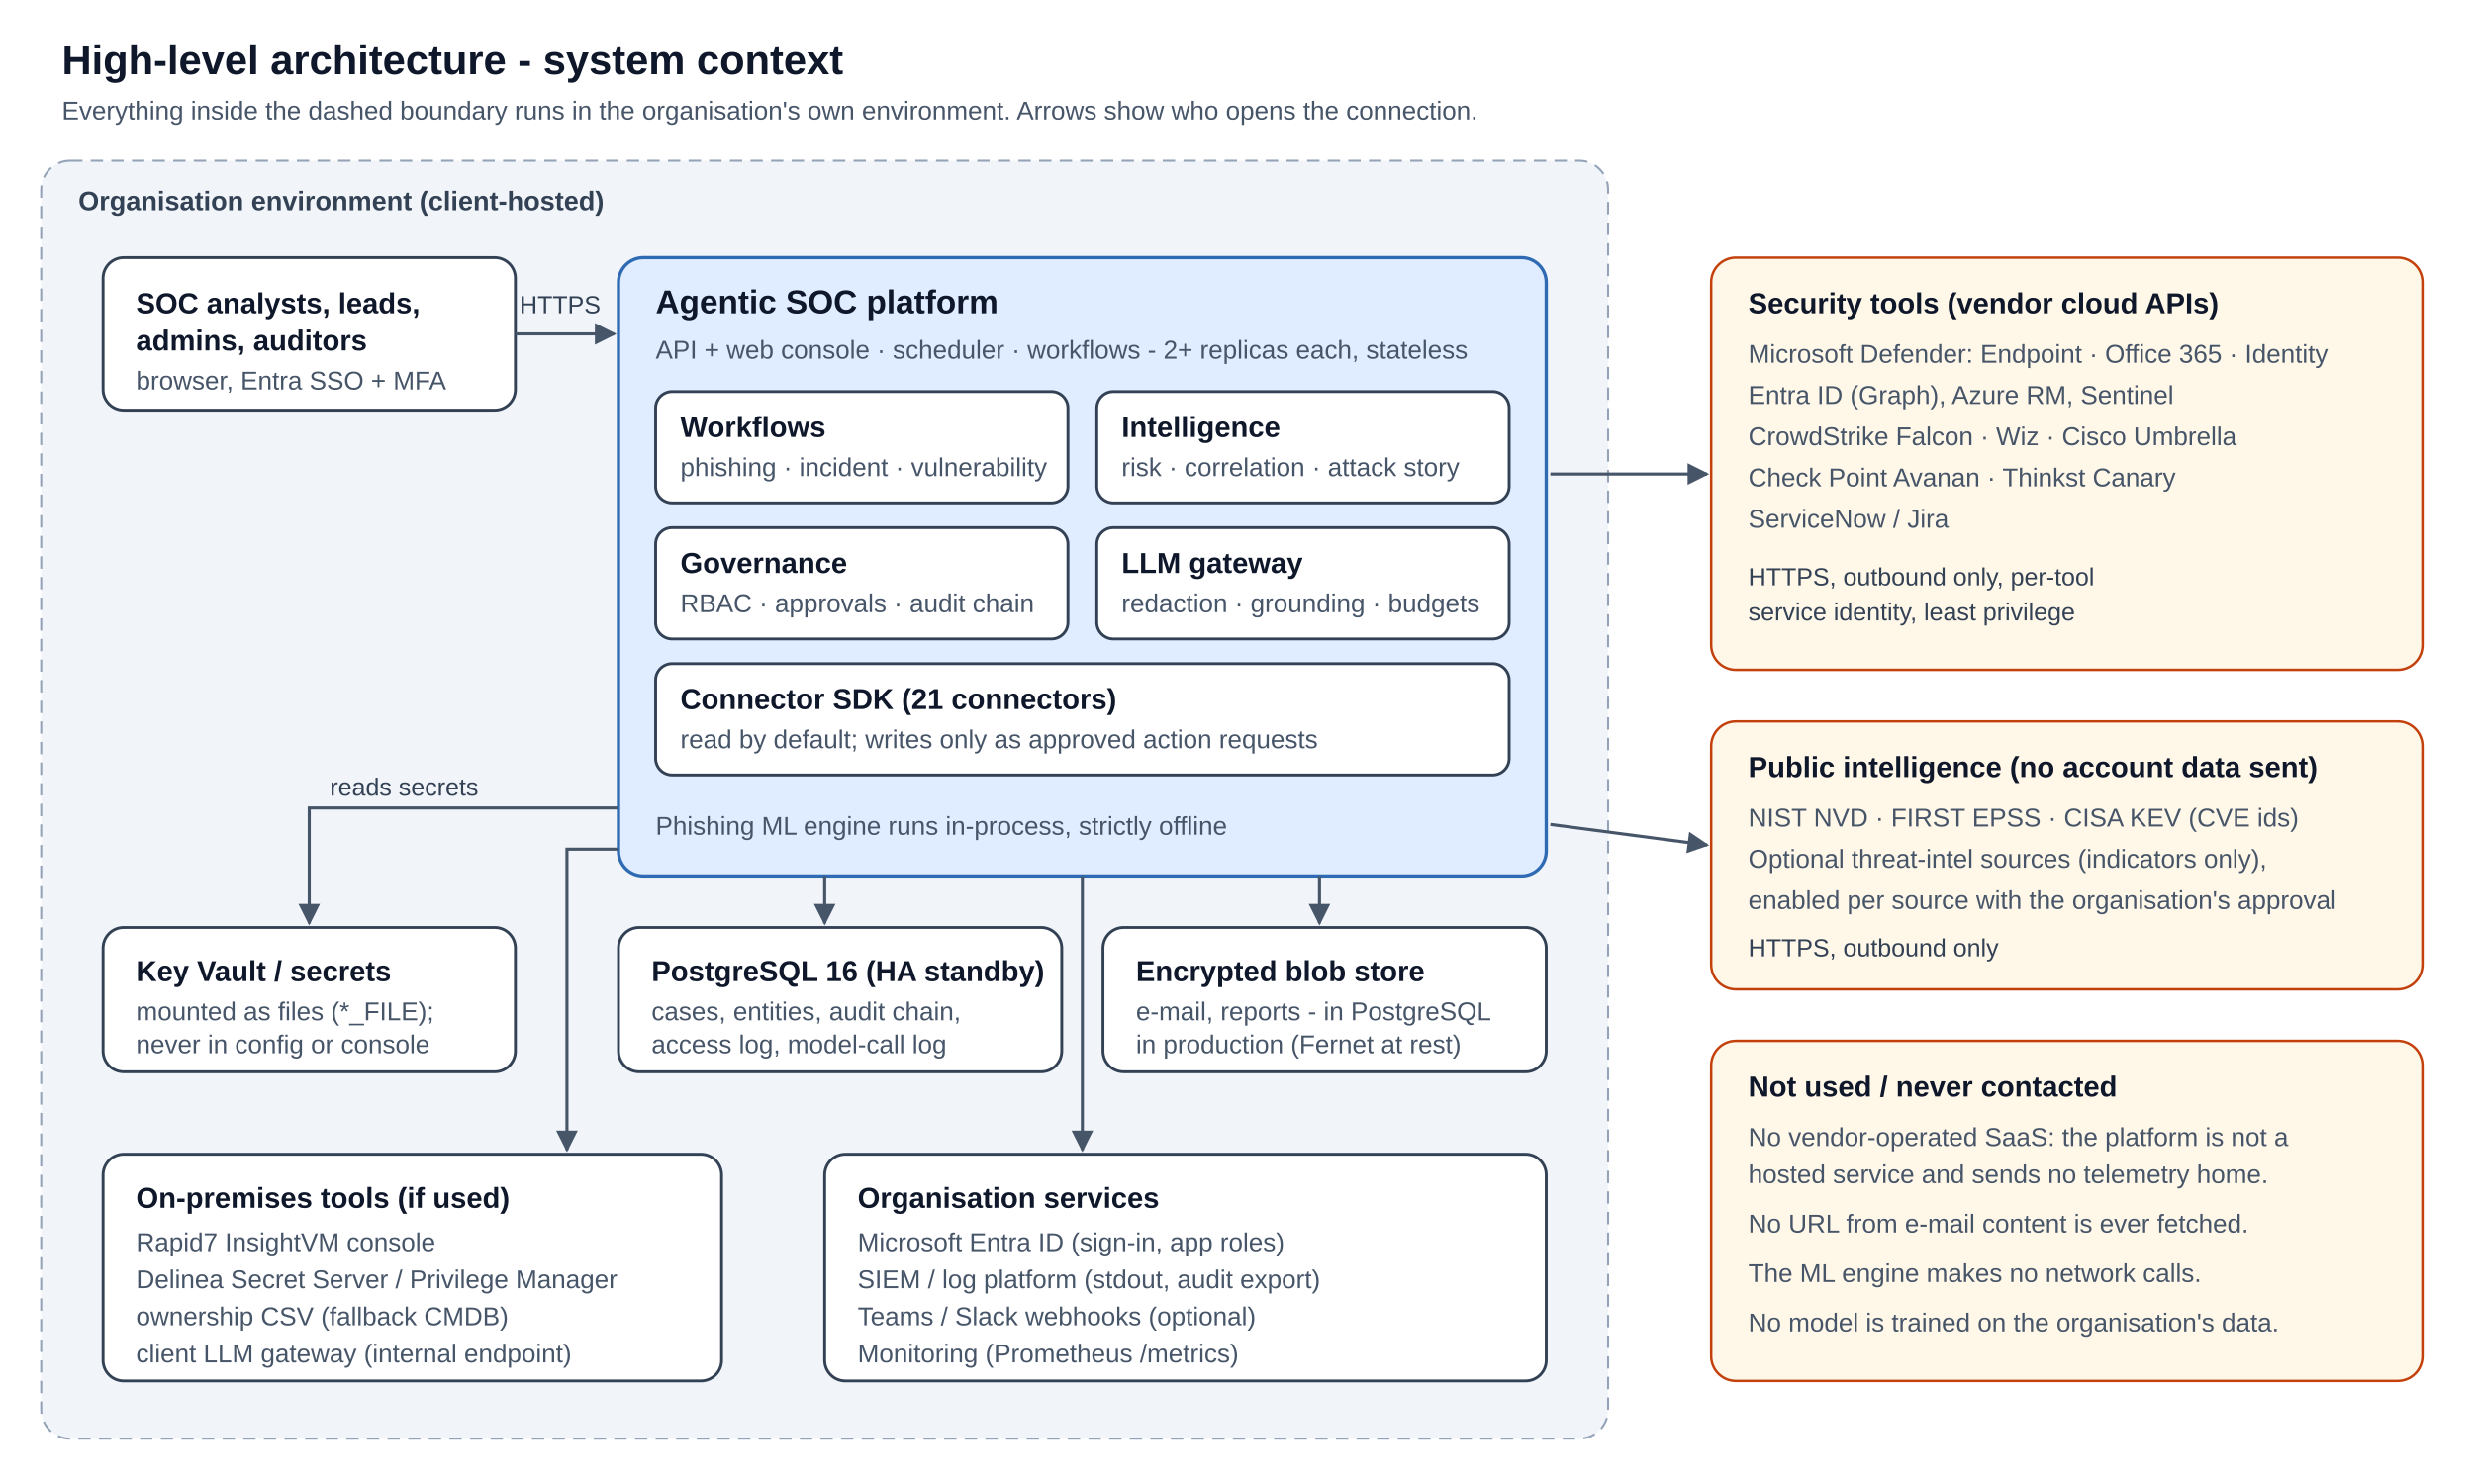
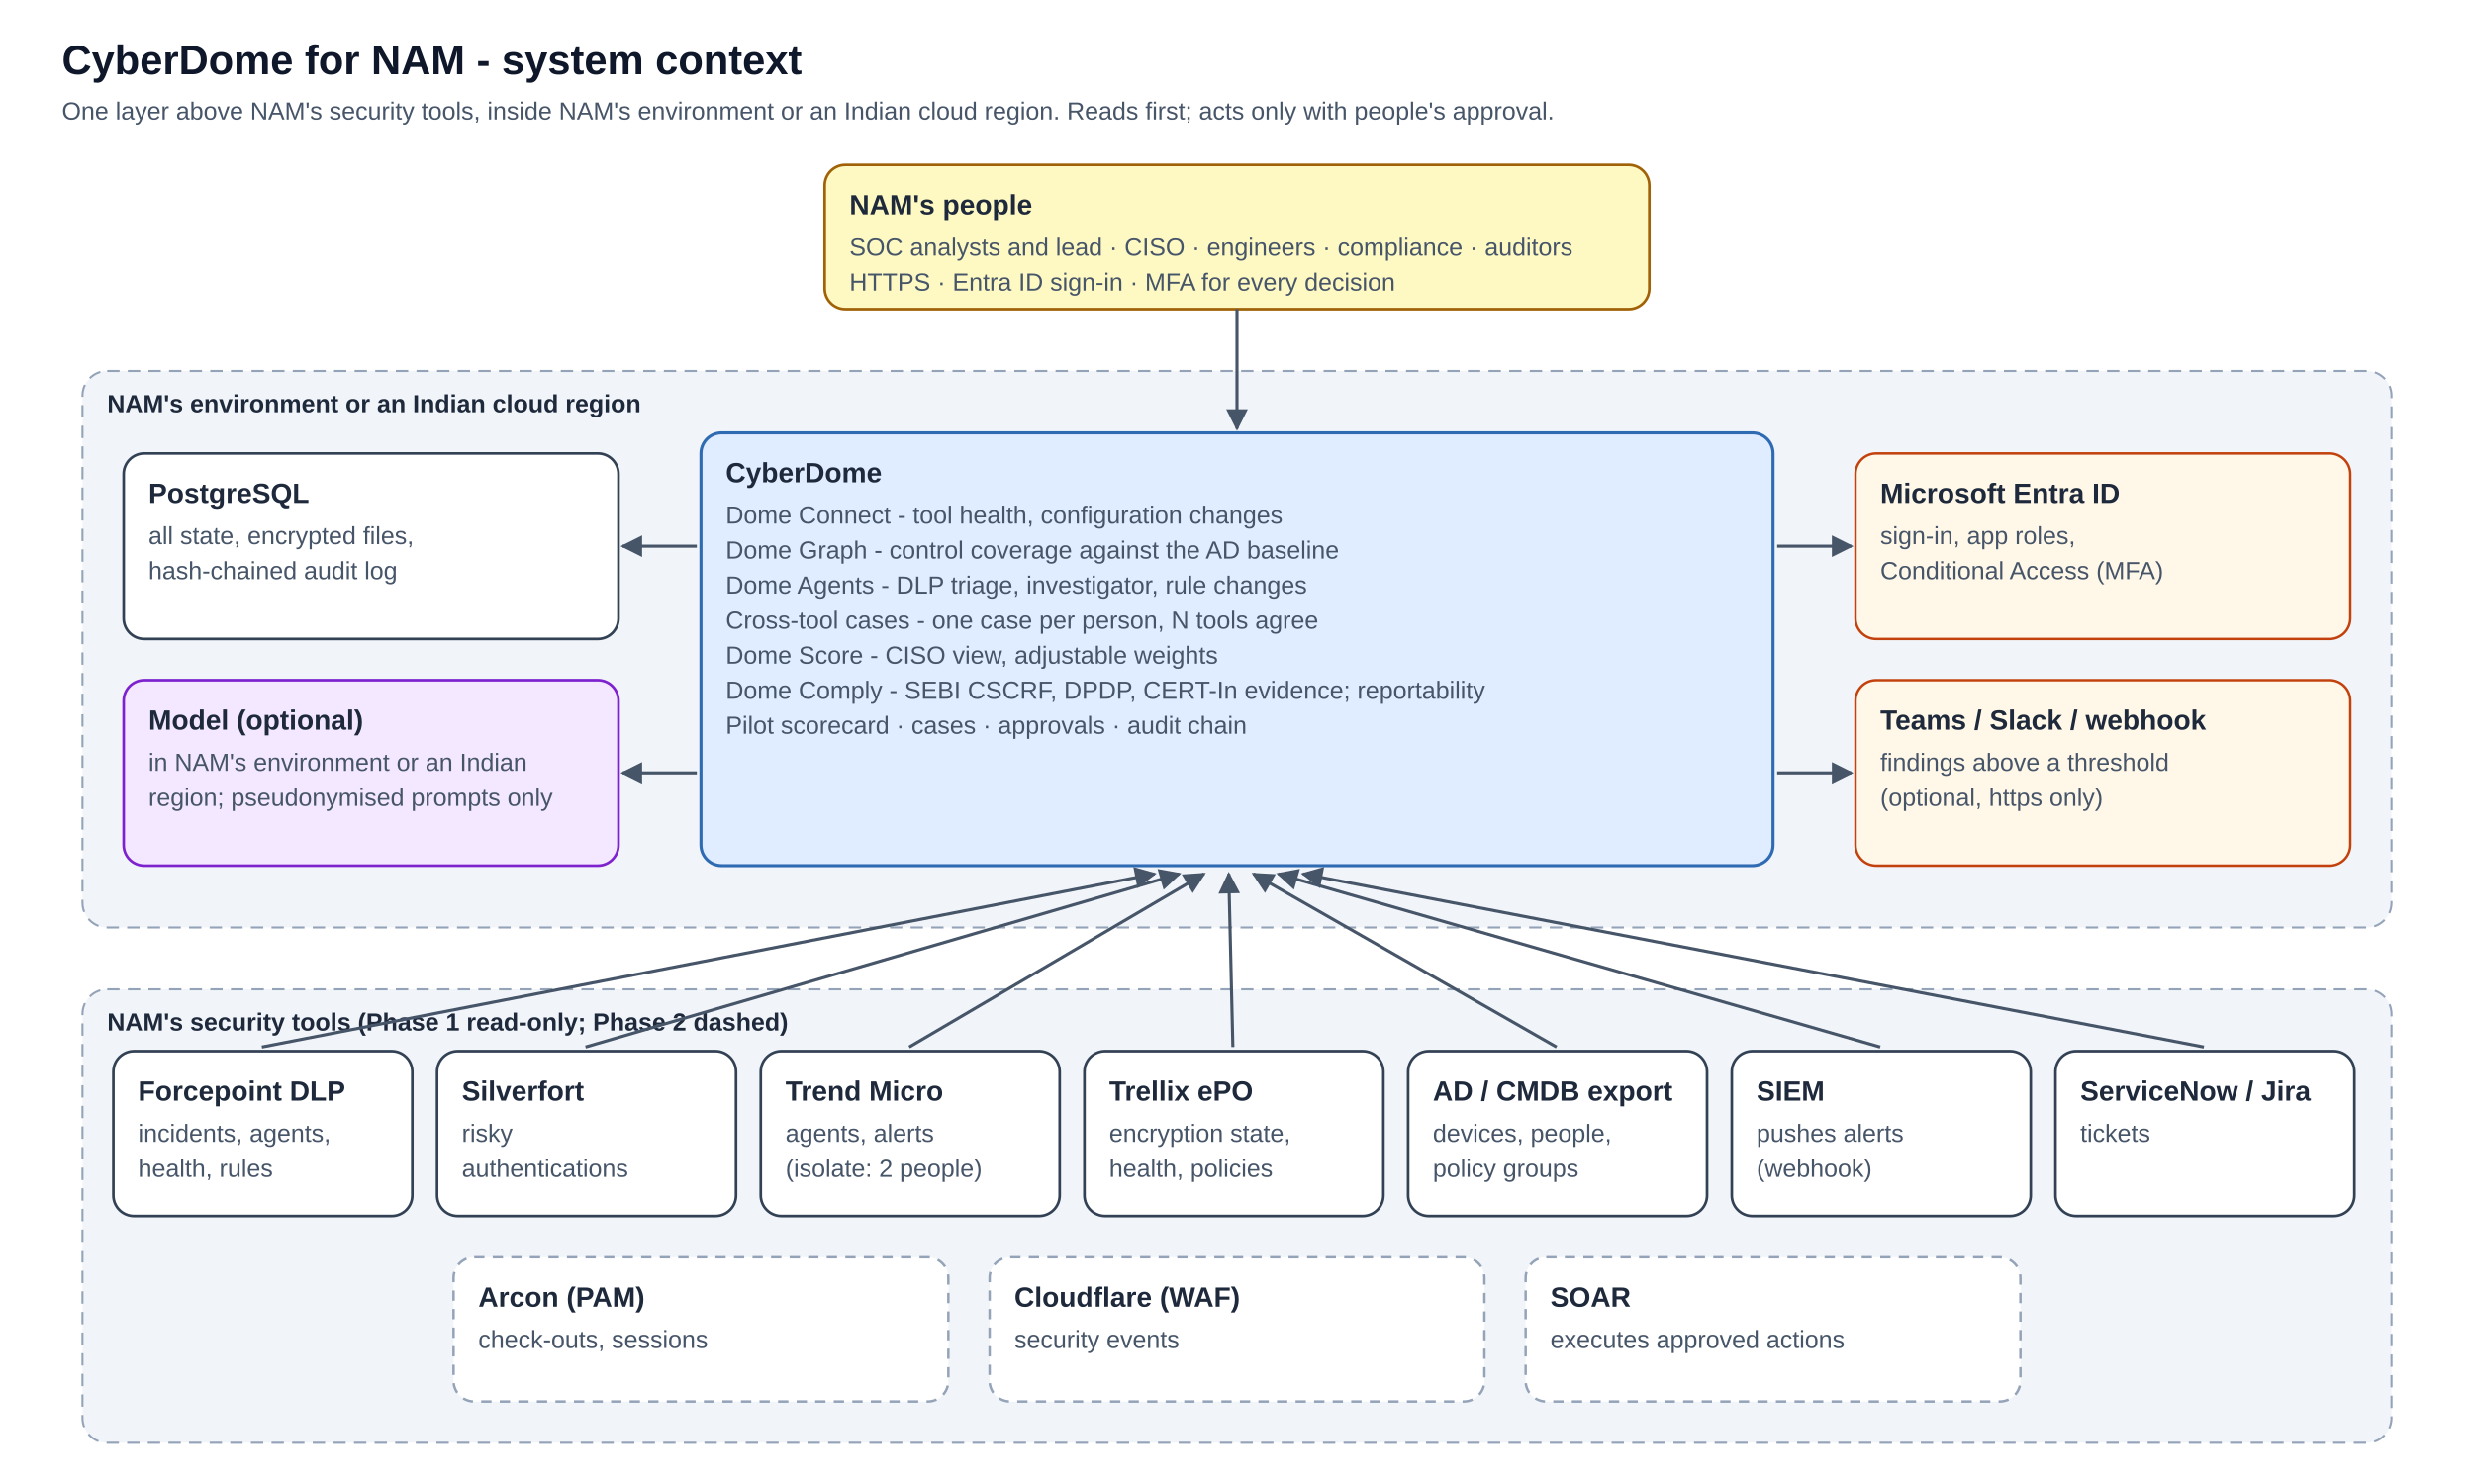
<svg xmlns="http://www.w3.org/2000/svg" viewBox="0 0 1200 720" font-family="Segoe UI, Arial, sans-serif" font-size="14">
  <defs>
    <marker id="a" viewBox="0 0 10 10" refX="9" refY="5" markerWidth="7" markerHeight="7" orient="auto-start-reverse">
      <path d="M0,0 L10,5 L0,10 z" fill="#475569" />
    </marker>
    <style>
      .zone{fill:#f1f5f9;stroke:#94a3b8;stroke-dasharray:6 4}
-       .box{fill:#ffffff;stroke:#334155;stroke-width:1.4}
-       .core{fill:#e0ecff;stroke:#2f6bb3;stroke-width:1.6}
+       .box{fill:#ffffff;stroke:#334155;stroke-width:1.3}
+       .core{fill:#e0ecff;stroke:#2f6bb3;stroke-width:1.5}
      .ext{fill:#fff7e8;stroke:#c2410c;stroke-width:1.2}
+       .later{fill:#ffffff;stroke:#94a3b8;stroke-width:1.2;stroke-dasharray:5 4}
+       .hum{fill:#fef9c3;stroke:#a16207;stroke-width:1.3}
+       .stop{fill:#fef2f2;stroke:#b91c1c;stroke-width:1.2}
+       .ok{fill:#ecfdf3;stroke:#15803d;stroke-width:1.3}
+       .ai{fill:#f3e8ff;stroke:#7e22ce;stroke-width:1.3}
      .h{font-weight:600;fill:#0f172a}
-       .s{fill:#475569;font-size:12.5px}
-       .z{fill:#334155;font-weight:600;font-size:13px}
+       .t{font-weight:600;fill:#1e293b;font-size:13.5px}
+       .s{fill:#475569;font-size:12px}
      .line{stroke:#475569;stroke-width:1.5;fill:none;marker-end:url(#a)}
-       .lbl{fill:#334155;font-size:12px}
+       .dash{stroke:#475569;stroke-width:1.3;fill:none;stroke-dasharray:5 4;marker-end:url(#a)}
+       .lbl{fill:#1e293b;font-size:12px;font-weight:600}
    </style>
  </defs>
  <rect width="1200" height="720" fill="#ffffff" />
-   <text x="30" y="36" class="h" font-size="20">High-level architecture - system context</text>
-   <text x="30" y="58" class="s">Everything inside the dashed boundary runs in the organisation's own environment. Arrows show who opens the connection.</text>
-   <rect x="20" y="78" width="760" height="620" rx="14" class="zone" />
-   <text x="38" y="102" class="z">Organisation environment (client-hosted)</text>
-   <rect x="50" y="125" width="200" height="74" rx="10" class="box" />
-   <text x="66" y="152" class="h">SOC analysts, leads,</text>
-   <text x="66" y="170" class="h">admins, auditors</text>
-   <text x="66" y="189" class="s">browser, Entra SSO + MFA</text>
-   <rect x="300" y="125" width="450" height="300" rx="12" class="core" />
-   <text x="318" y="152" class="h" font-size="16">Agentic SOC platform</text>
-   <text x="318" y="174" class="s">API + web console · scheduler · workflows - 2+ replicas each, stateless</text>
-   <rect x="318" y="190" width="200" height="54" rx="8" class="box" />
-   <text x="330" y="212" class="h">Workflows</text>
-   <text x="330" y="231" class="s">phishing · incident · vulnerability</text>
-   <rect x="532" y="190" width="200" height="54" rx="8" class="box" />
-   <text x="544" y="212" class="h">Intelligence</text>
-   <text x="544" y="231" class="s">risk · correlation · attack story</text>
-   <rect x="318" y="256" width="200" height="54" rx="8" class="box" />
-   <text x="330" y="278" class="h">Governance</text>
-   <text x="330" y="297" class="s">RBAC · approvals · audit chain</text>
-   <rect x="532" y="256" width="200" height="54" rx="8" class="box" />
-   <text x="544" y="278" class="h">LLM gateway</text>
-   <text x="544" y="297" class="s">redaction · grounding · budgets</text>
-   <rect x="318" y="322" width="414" height="54" rx="8" class="box" />
-   <text x="330" y="344" class="h">Connector SDK (21 connectors)</text>
-   <text x="330" y="363" class="s">read by default; writes only as approved action requests</text>
-   <text x="318" y="405" class="s">Phishing ML engine runs in-process, strictly offline</text>
-   <rect x="300" y="450" width="215" height="70" rx="10" class="box" />
-   <text x="316" y="476" class="h">PostgreSQL 16 (HA standby)</text>
-   <text x="316" y="495" class="s">cases, entities, audit chain,</text>
-   <text x="316" y="511" class="s">access log, model-call log</text>
-   <rect x="535" y="450" width="215" height="70" rx="10" class="box" />
-   <text x="551" y="476" class="h">Encrypted blob store</text>
-   <text x="551" y="495" class="s">e-mail, reports - in PostgreSQL</text>
-   <text x="551" y="511" class="s">in production (Fernet at rest)</text>
-   <rect x="50" y="450" width="200" height="70" rx="10" class="box" />
-   <text x="66" y="476" class="h">Key Vault / secrets</text>
-   <text x="66" y="495" class="s">mounted as files (*_FILE);</text>
-   <text x="66" y="511" class="s">never in config or console</text>
-   <rect x="50" y="560" width="300" height="110" rx="10" class="box" />
-   <text x="66" y="586" class="h">On-premises tools (if used)</text>
-   <text x="66" y="607" class="s">Rapid7 InsightVM console</text>
-   <text x="66" y="625" class="s">Delinea Secret Server / Privilege Manager</text>
-   <text x="66" y="643" class="s">ownership CSV (fallback CMDB)</text>
-   <text x="66" y="661" class="s">client LLM gateway (internal endpoint)</text>
-   <rect x="400" y="560" width="350" height="110" rx="10" class="box" />
-   <text x="416" y="586" class="h">Organisation services</text>
-   <text x="416" y="607" class="s">Microsoft Entra ID (sign-in, app roles)</text>
-   <text x="416" y="625" class="s">SIEM / log platform (stdout, audit export)</text>
-   <text x="416" y="643" class="s">Teams / Slack webhooks (optional)</text>
-   <text x="416" y="661" class="s">Monitoring (Prometheus /metrics)</text>
-   <rect x="830" y="125" width="345" height="200" rx="12" class="ext" />
-   <text x="848" y="152" class="h">Security tools (vendor cloud APIs)</text>
-   <text x="848" y="176" class="s">Microsoft Defender: Endpoint · Office 365 · Identity</text>
-   <text x="848" y="196" class="s">Entra ID (Graph), Azure RM, Sentinel</text>
-   <text x="848" y="216" class="s">CrowdStrike Falcon · Wiz · Cisco Umbrella</text>
-   <text x="848" y="236" class="s">Check Point Avanan · Thinkst Canary</text>
-   <text x="848" y="256" class="s">ServiceNow / Jira</text>
-   <text x="848" y="284" class="lbl">HTTPS, outbound only, per-tool</text>
-   <text x="848" y="301" class="lbl">service identity, least privilege</text>
-   <rect x="830" y="350" width="345" height="130" rx="12" class="ext" />
-   <text x="848" y="377" class="h">Public intelligence (no account data sent)</text>
-   <text x="848" y="401" class="s">NIST NVD · FIRST EPSS · CISA KEV (CVE ids)</text>
-   <text x="848" y="421" class="s">Optional threat-intel sources (indicators only),</text>
-   <text x="848" y="441" class="s">enabled per source with the organisation's approval</text>
-   <text x="848" y="464" class="lbl">HTTPS, outbound only</text>
-   <rect x="830" y="505" width="345" height="165" rx="12" class="ext" />
-   <text x="848" y="532" class="h">Not used / never contacted</text>
-   <text x="848" y="556" class="s">No vendor-operated SaaS: the platform is not a</text>
-   <text x="848" y="574" class="s">hosted service and sends no telemetry home.</text>
-   <text x="848" y="598" class="s">No URL from e-mail content is ever fetched.</text>
-   <text x="848" y="622" class="s">The ML engine makes no network calls.</text>
-   <text x="848" y="646" class="s">No model is trained on the organisation's data.</text>
-   <path d="M250,162 L298,162" class="line" />
-   <text x="252" y="152" class="lbl">HTTPS</text>
-   <path d="M752,230 L828,230" class="line" />
-   <path d="M752,400 L828,410" class="line" />
-   <path d="M400,425 L400,448" class="line" />
-   <path d="M640,425 L640,448" class="line" />
-   <path d="M300,392 L150,392 L150,448" class="line" />
-   <text x="160" y="386" class="lbl">reads secrets</text>
-   <path d="M300,412 L275,412 L275,558" class="line" />
-   <path d="M525,425 L525,558" class="line" />
+   <text x="30" y="36" class="h" font-size="20">CyberDome for NAM - system context</text>
+   <text x="30" y="58" class="s">One layer above NAM's security tools, inside NAM's environment or an Indian cloud region. Reads first; acts only with people's approval.</text>
+   <rect x="400" y="80" width="400" height="70" rx="10" class="hum" />
+   <text x="412" y="104" class="t">NAM's people</text>
+   <text x="412" y="124" class="s">SOC analysts and lead · CISO · engineers · compliance · auditors</text>
+   <text x="412" y="141" class="s">HTTPS · Entra ID sign-in · MFA for every decision</text>
+   <rect x="40" y="180" width="1120" height="270" rx="12" class="zone" />
+   <text x="52" y="200" class="lbl">NAM's environment or an Indian cloud region</text>
+   <rect x="340" y="210" width="520" height="210" rx="10" class="core" />
+   <text x="352" y="234" class="t">CyberDome</text>
+   <text x="352" y="254" class="s">Dome Connect - tool health, configuration changes</text>
+   <text x="352" y="271" class="s">Dome Graph - control coverage against the AD baseline</text>
+   <text x="352" y="288" class="s">Dome Agents - DLP triage, investigator, rule changes</text>
+   <text x="352" y="305" class="s">Cross-tool cases - one case per person, N tools agree</text>
+   <text x="352" y="322" class="s">Dome Score - CISO view, adjustable weights</text>
+   <text x="352" y="339" class="s">Dome Comply - SEBI CSCRF, DPDP, CERT-In evidence; reportability</text>
+   <text x="352" y="356" class="s">Pilot scorecard · cases · approvals · audit chain</text>
+   <rect x="60" y="220" width="240" height="90" rx="10" class="box" />
+   <text x="72" y="244" class="t">PostgreSQL</text>
+   <text x="72" y="264" class="s">all state, encrypted files,</text>
+   <text x="72" y="281" class="s">hash-chained audit log</text>
+   <rect x="60" y="330" width="240" height="90" rx="10" class="ai" />
+   <text x="72" y="354" class="t">Model (optional)</text>
+   <text x="72" y="374" class="s">in NAM's environment or an Indian</text>
+   <text x="72" y="391" class="s">region; pseudonymised prompts only</text>
+   <rect x="900" y="220" width="240" height="90" rx="10" class="ext" />
+   <text x="912" y="244" class="t">Microsoft Entra ID</text>
+   <text x="912" y="264" class="s">sign-in, app roles,</text>
+   <text x="912" y="281" class="s">Conditional Access (MFA)</text>
+   <rect x="900" y="330" width="240" height="90" rx="10" class="ext" />
+   <text x="912" y="354" class="t">Teams / Slack / webhook</text>
+   <text x="912" y="374" class="s">findings above a threshold</text>
+   <text x="912" y="391" class="s">(optional, https only)</text>
+   <path d="M600,150 L600,208" class="line" />
+   <path d="M338,265 L302,265" class="line" />
+   <path d="M338,375 L302,375" class="line" />
+   <path d="M862,265 L898,265" class="line" />
+   <path d="M862,375 L898,375" class="line" />
+   <rect x="40" y="480" width="1120" height="220" rx="12" class="zone" />
+   <text x="52" y="500" class="lbl">NAM's security tools (Phase 1 read-only; Phase 2 dashed)</text>
+   <rect x="55" y="510" width="145" height="80" rx="10" class="box" />
+   <text x="67" y="534" class="t">Forcepoint DLP</text>
+   <text x="67" y="554" class="s">incidents, agents,</text>
+   <text x="67" y="571" class="s">health, rules</text>
+   <path d="M127,508 L560,424" class="line" />
+   <rect x="212" y="510" width="145" height="80" rx="10" class="box" />
+   <text x="224" y="534" class="t">Silverfort</text>
+   <text x="224" y="554" class="s">risky</text>
+   <text x="224" y="571" class="s">authentications</text>
+   <path d="M284,508 L572,424" class="line" />
+   <rect x="369" y="510" width="145" height="80" rx="10" class="box" />
+   <text x="381" y="534" class="t">Trend Micro</text>
+   <text x="381" y="554" class="s">agents, alerts</text>
+   <text x="381" y="571" class="s">(isolate: 2 people)</text>
+   <path d="M441,508 L584,424" class="line" />
+   <rect x="526" y="510" width="145" height="80" rx="10" class="box" />
+   <text x="538" y="534" class="t">Trellix ePO</text>
+   <text x="538" y="554" class="s">encryption state,</text>
+   <text x="538" y="571" class="s">health, policies</text>
+   <path d="M598,508 L596,424" class="line" />
+   <rect x="683" y="510" width="145" height="80" rx="10" class="box" />
+   <text x="695" y="534" class="t">AD / CMDB export</text>
+   <text x="695" y="554" class="s">devices, people,</text>
+   <text x="695" y="571" class="s">policy groups</text>
+   <path d="M755,508 L608,424" class="line" />
+   <rect x="840" y="510" width="145" height="80" rx="10" class="box" />
+   <text x="852" y="534" class="t">SIEM</text>
+   <text x="852" y="554" class="s">pushes alerts</text>
+   <text x="852" y="571" class="s">(webhook)</text>
+   <rect x="997" y="510" width="145" height="80" rx="10" class="box" />
+   <text x="1009" y="534" class="t">ServiceNow / Jira</text>
+   <text x="1009" y="554" class="s">tickets</text>
+   <text x="1009" y="571" class="s" />
+   <path d="M1069,508 L632,424" class="line" />
+   <path d="M912,508 L620,424" class="line" />
+   <rect x="220" y="610" width="240" height="70" rx="10" class="later" />
+   <text x="232" y="634" class="t">Arcon (PAM)</text>
+   <text x="232" y="654" class="s">check-outs, sessions</text>
+   <rect x="480" y="610" width="240" height="70" rx="10" class="later" />
+   <text x="492" y="634" class="t">Cloudflare (WAF)</text>
+   <text x="492" y="654" class="s">security events</text>
+   <rect x="740" y="610" width="240" height="70" rx="10" class="later" />
+   <text x="752" y="634" class="t">SOAR</text>
+   <text x="752" y="654" class="s">executes approved actions</text>
</svg>
